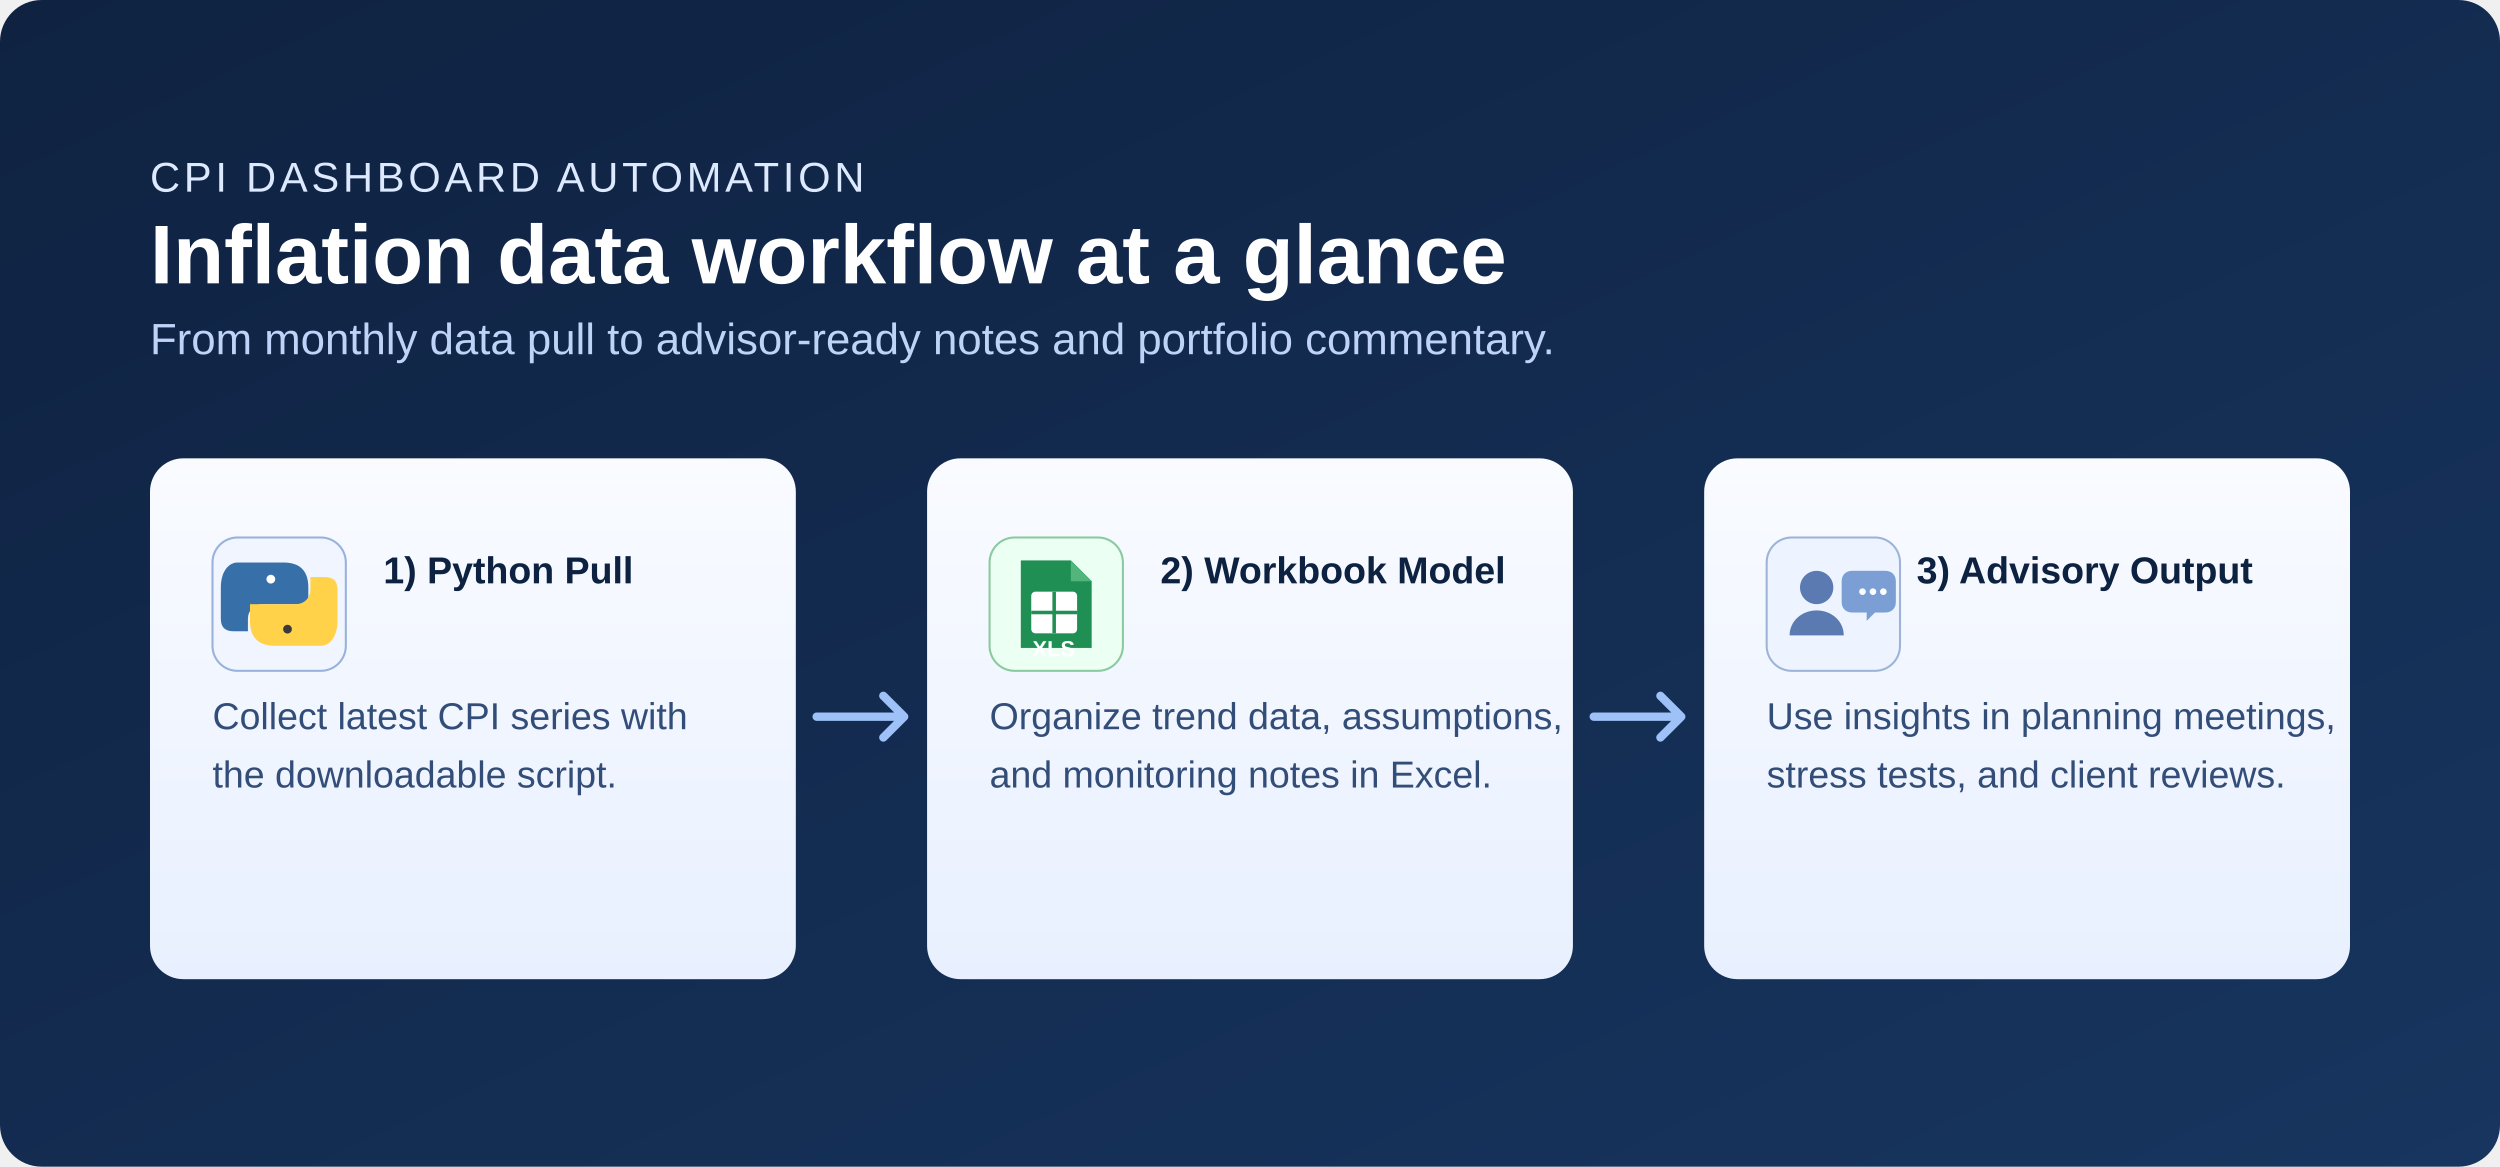
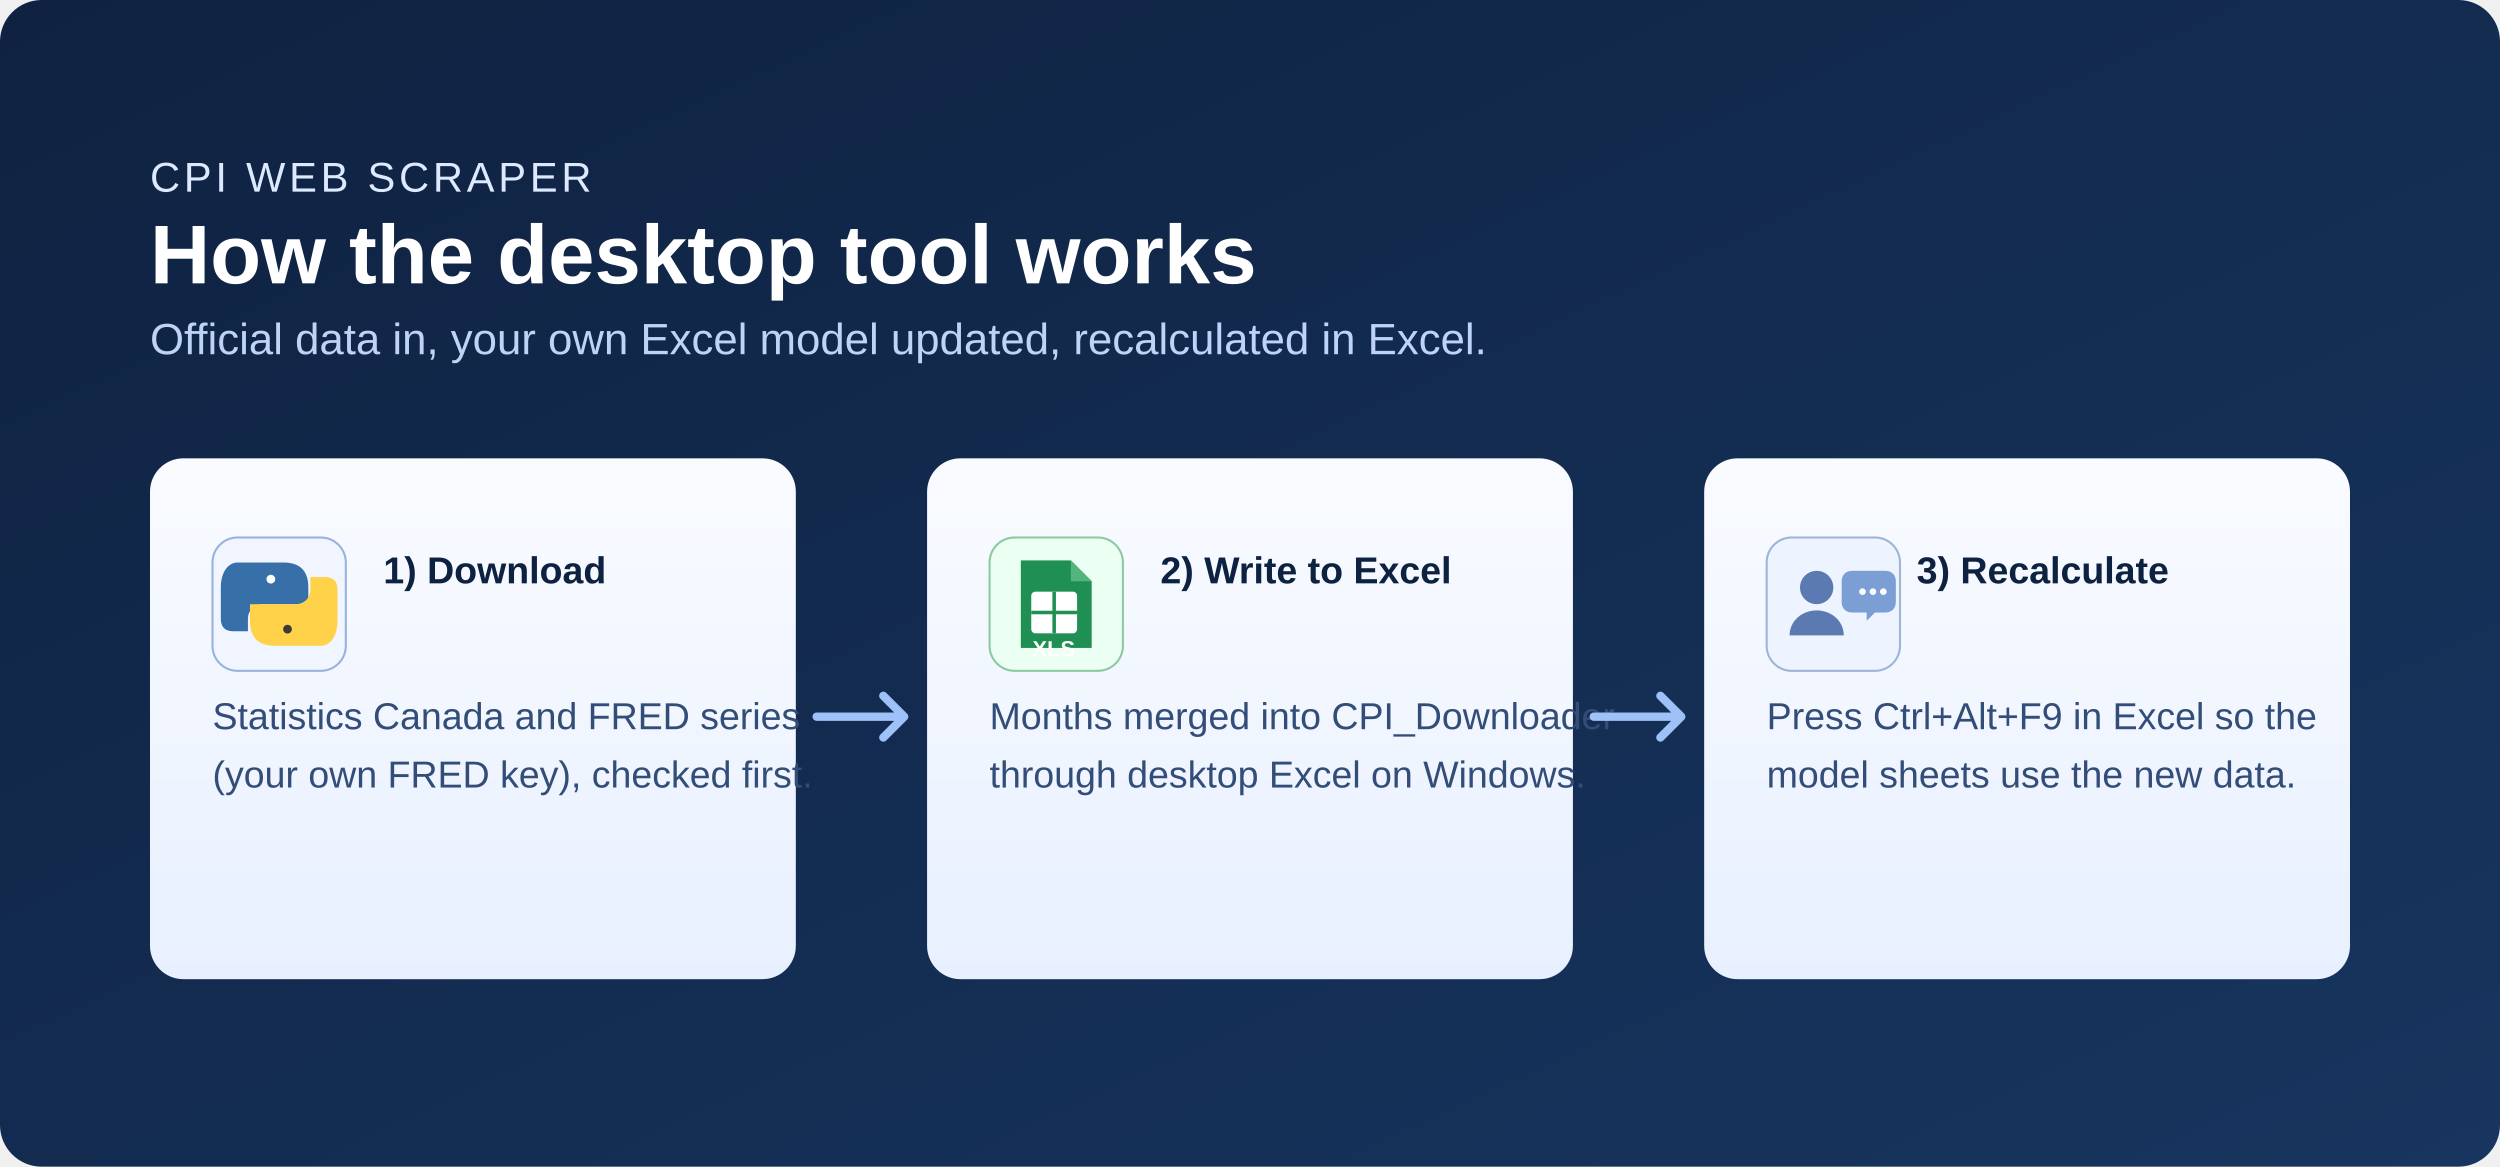
<svg xmlns="http://www.w3.org/2000/svg" width="1200" height="560" viewBox="0 0 1200 560" role="img" aria-labelledby="title desc">
  <defs>
    <linearGradient id="bg" x1="0" x2="1" y1="0" y2="1">
      <stop offset="0%" stop-color="#0f2241" />
      <stop offset="100%" stop-color="#17355f" />
    </linearGradient>
    <linearGradient id="card" x1="0" x2="0" y1="0" y2="1">
      <stop offset="0%" stop-color="#f9fbff" />
      <stop offset="100%" stop-color="#e8f0ff" />
    </linearGradient>
  </defs>
  <rect x="0" y="0" width="1200" height="560" fill="url(#bg)" rx="20" />
-   <text x="72" y="92" fill="#dce9ff" font-family="Arial, sans-serif" font-size="20" letter-spacing="1.8">CPI DASHBOARD AUTOMATION</text>
-   <text x="72" y="136" fill="#ffffff" font-family="Arial, sans-serif" font-size="40" font-weight="700">Inflation data workflow at a glance</text>
-   <text x="72" y="170" fill="#bed3f7" font-family="Arial, sans-serif" font-size="21">From monthly data pull to advisor-ready notes and portfolio commentary.</text>
+   <text x="72" y="92" fill="#dce9ff" font-family="Arial, sans-serif" font-size="20" letter-spacing="1.8">CPI WEB SCRAPER</text>
+   <text x="72" y="136" fill="#ffffff" font-family="Arial, sans-serif" font-size="40" font-weight="700">How the desktop tool works</text>
+   <text x="72" y="170" fill="#bed3f7" font-family="Arial, sans-serif" font-size="21">Official data in, your own Excel model updated, recalculated in Excel.</text>
  <rect x="72" y="220" width="310" height="250" rx="16" fill="url(#card)" />
  <rect x="445" y="220" width="310" height="250" rx="16" fill="url(#card)" />
  <rect x="818" y="220" width="310" height="250" rx="16" fill="url(#card)" />
  <g transform="translate(102 258)">
    <rect x="0" y="0" width="64" height="64" rx="12" fill="#f1f5ff" stroke="#99b2db" />
    <path d="M12 12h22c8 0 12 4 12 12v8H24c-4 0-7 3-7 7v6H10c-4 0-6-2-6-6V24c0-8 4-12 8-12z" fill="#376fa9" />
    <circle cx="28" cy="20" r="2.1" fill="#ffffff" />
    <path d="M52 52H30c-8 0-12-4-12-12v-8h22c4 0 7-3 7-7v-6h7c4 0 6 2 6 6v15c0 8-4 12-8 12z" fill="#ffd24a" />
    <circle cx="36" cy="44" r="2.1" fill="#3a3a3a" />
  </g>
-   <text x="184" y="280" fill="#0d2240" font-family="Arial, sans-serif" font-size="18" font-weight="700">1) Python Pull</text>
-   <text x="102" y="350" fill="#324d78" font-family="Arial, sans-serif" font-size="18">Collect latest CPI series with</text>
-   <text x="102" y="378" fill="#324d78" font-family="Arial, sans-serif" font-size="18">the downloadable script.</text>
+   <text x="184" y="280" fill="#0d2240" font-family="Arial, sans-serif" font-size="18" font-weight="700">1) Download</text>
+   <text x="102" y="350" fill="#324d78" font-family="Arial, sans-serif" font-size="18">Statistics Canada and FRED series</text>
+   <text x="102" y="378" fill="#324d78" font-family="Arial, sans-serif" font-size="18">(your own FRED key), checked first.</text>
  <g transform="translate(475 258)">
    <rect x="0" y="0" width="64" height="64" rx="12" fill="#ecfff3" stroke="#8bcaa0" />
    <path d="M15 11h24l10 10v32H15z" fill="#1f8f53" />
    <path d="M39 11v10h10" fill="#52b67c" />
    <rect x="20" y="26" width="22" height="20" rx="2" fill="#ffffff" />
    <path d="M31 26v20M20 36h22" stroke="#1f8f53" stroke-width="1.7" />
    <text x="30.8" y="57" text-anchor="middle" fill="#ffffff" font-family="Arial, sans-serif" font-size="10.5" font-weight="700">XLS</text>
  </g>
-   <text x="557" y="280" fill="#0d2240" font-family="Arial, sans-serif" font-size="18" font-weight="700">2) Workbook Model</text>
-   <text x="475" y="350" fill="#324d78" font-family="Arial, sans-serif" font-size="18">Organize trend data, assumptions,</text>
-   <text x="475" y="378" fill="#324d78" font-family="Arial, sans-serif" font-size="18">and monitoring notes in Excel.</text>
+   <text x="557" y="280" fill="#0d2240" font-family="Arial, sans-serif" font-size="18" font-weight="700">2) Write to Excel</text>
+   <text x="475" y="350" fill="#324d78" font-family="Arial, sans-serif" font-size="18">Months merged into CPI_Downloader</text>
+   <text x="475" y="378" fill="#324d78" font-family="Arial, sans-serif" font-size="18">through desktop Excel on Windows.</text>
  <g transform="translate(848 258)">
    <rect x="0" y="0" width="64" height="64" rx="12" fill="#eef4ff" stroke="#9db4d8" />
    <circle cx="24" cy="24" r="8" fill="#5a7ab1" />
    <path d="M11 47c0-7 6-12 13-12s13 5 13 12" fill="#5a7ab1" />
    <path d="M41 16h16c3 0 5 2 5 5v10c0 3-2 5-5 5h-5l-4 4v-4h-7c-3 0-5-2-5-5V21c0-3 2-5 5-5z" fill="#7b9ed4" />
    <circle cx="46" cy="26" r="1.6" fill="#ffffff" />
    <circle cx="51" cy="26" r="1.6" fill="#ffffff" />
    <circle cx="56" cy="26" r="1.6" fill="#ffffff" />
  </g>
-   <text x="920" y="280" fill="#0d2240" font-family="Arial, sans-serif" font-size="18" font-weight="700">3) Advisory Output</text>
-   <text x="848" y="350" fill="#324d78" font-family="Arial, sans-serif" font-size="18">Use insights in planning meetings,</text>
-   <text x="848" y="378" fill="#324d78" font-family="Arial, sans-serif" font-size="18">stress tests, and client reviews.</text>
+   <text x="920" y="280" fill="#0d2240" font-family="Arial, sans-serif" font-size="18" font-weight="700">3) Recalculate</text>
+   <text x="848" y="350" fill="#324d78" font-family="Arial, sans-serif" font-size="18">Press Ctrl+Alt+F9 in Excel so the</text>
+   <text x="848" y="378" fill="#324d78" font-family="Arial, sans-serif" font-size="18">model sheets use the new data.</text>
  <path d="M392 344h42m-10-10 10 10-10 10" stroke="#9ec2f7" stroke-width="4" fill="none" stroke-linecap="round" stroke-linejoin="round" />
  <path d="M765 344h42m-10-10 10 10-10 10" stroke="#9ec2f7" stroke-width="4" fill="none" stroke-linecap="round" stroke-linejoin="round" />
</svg>
